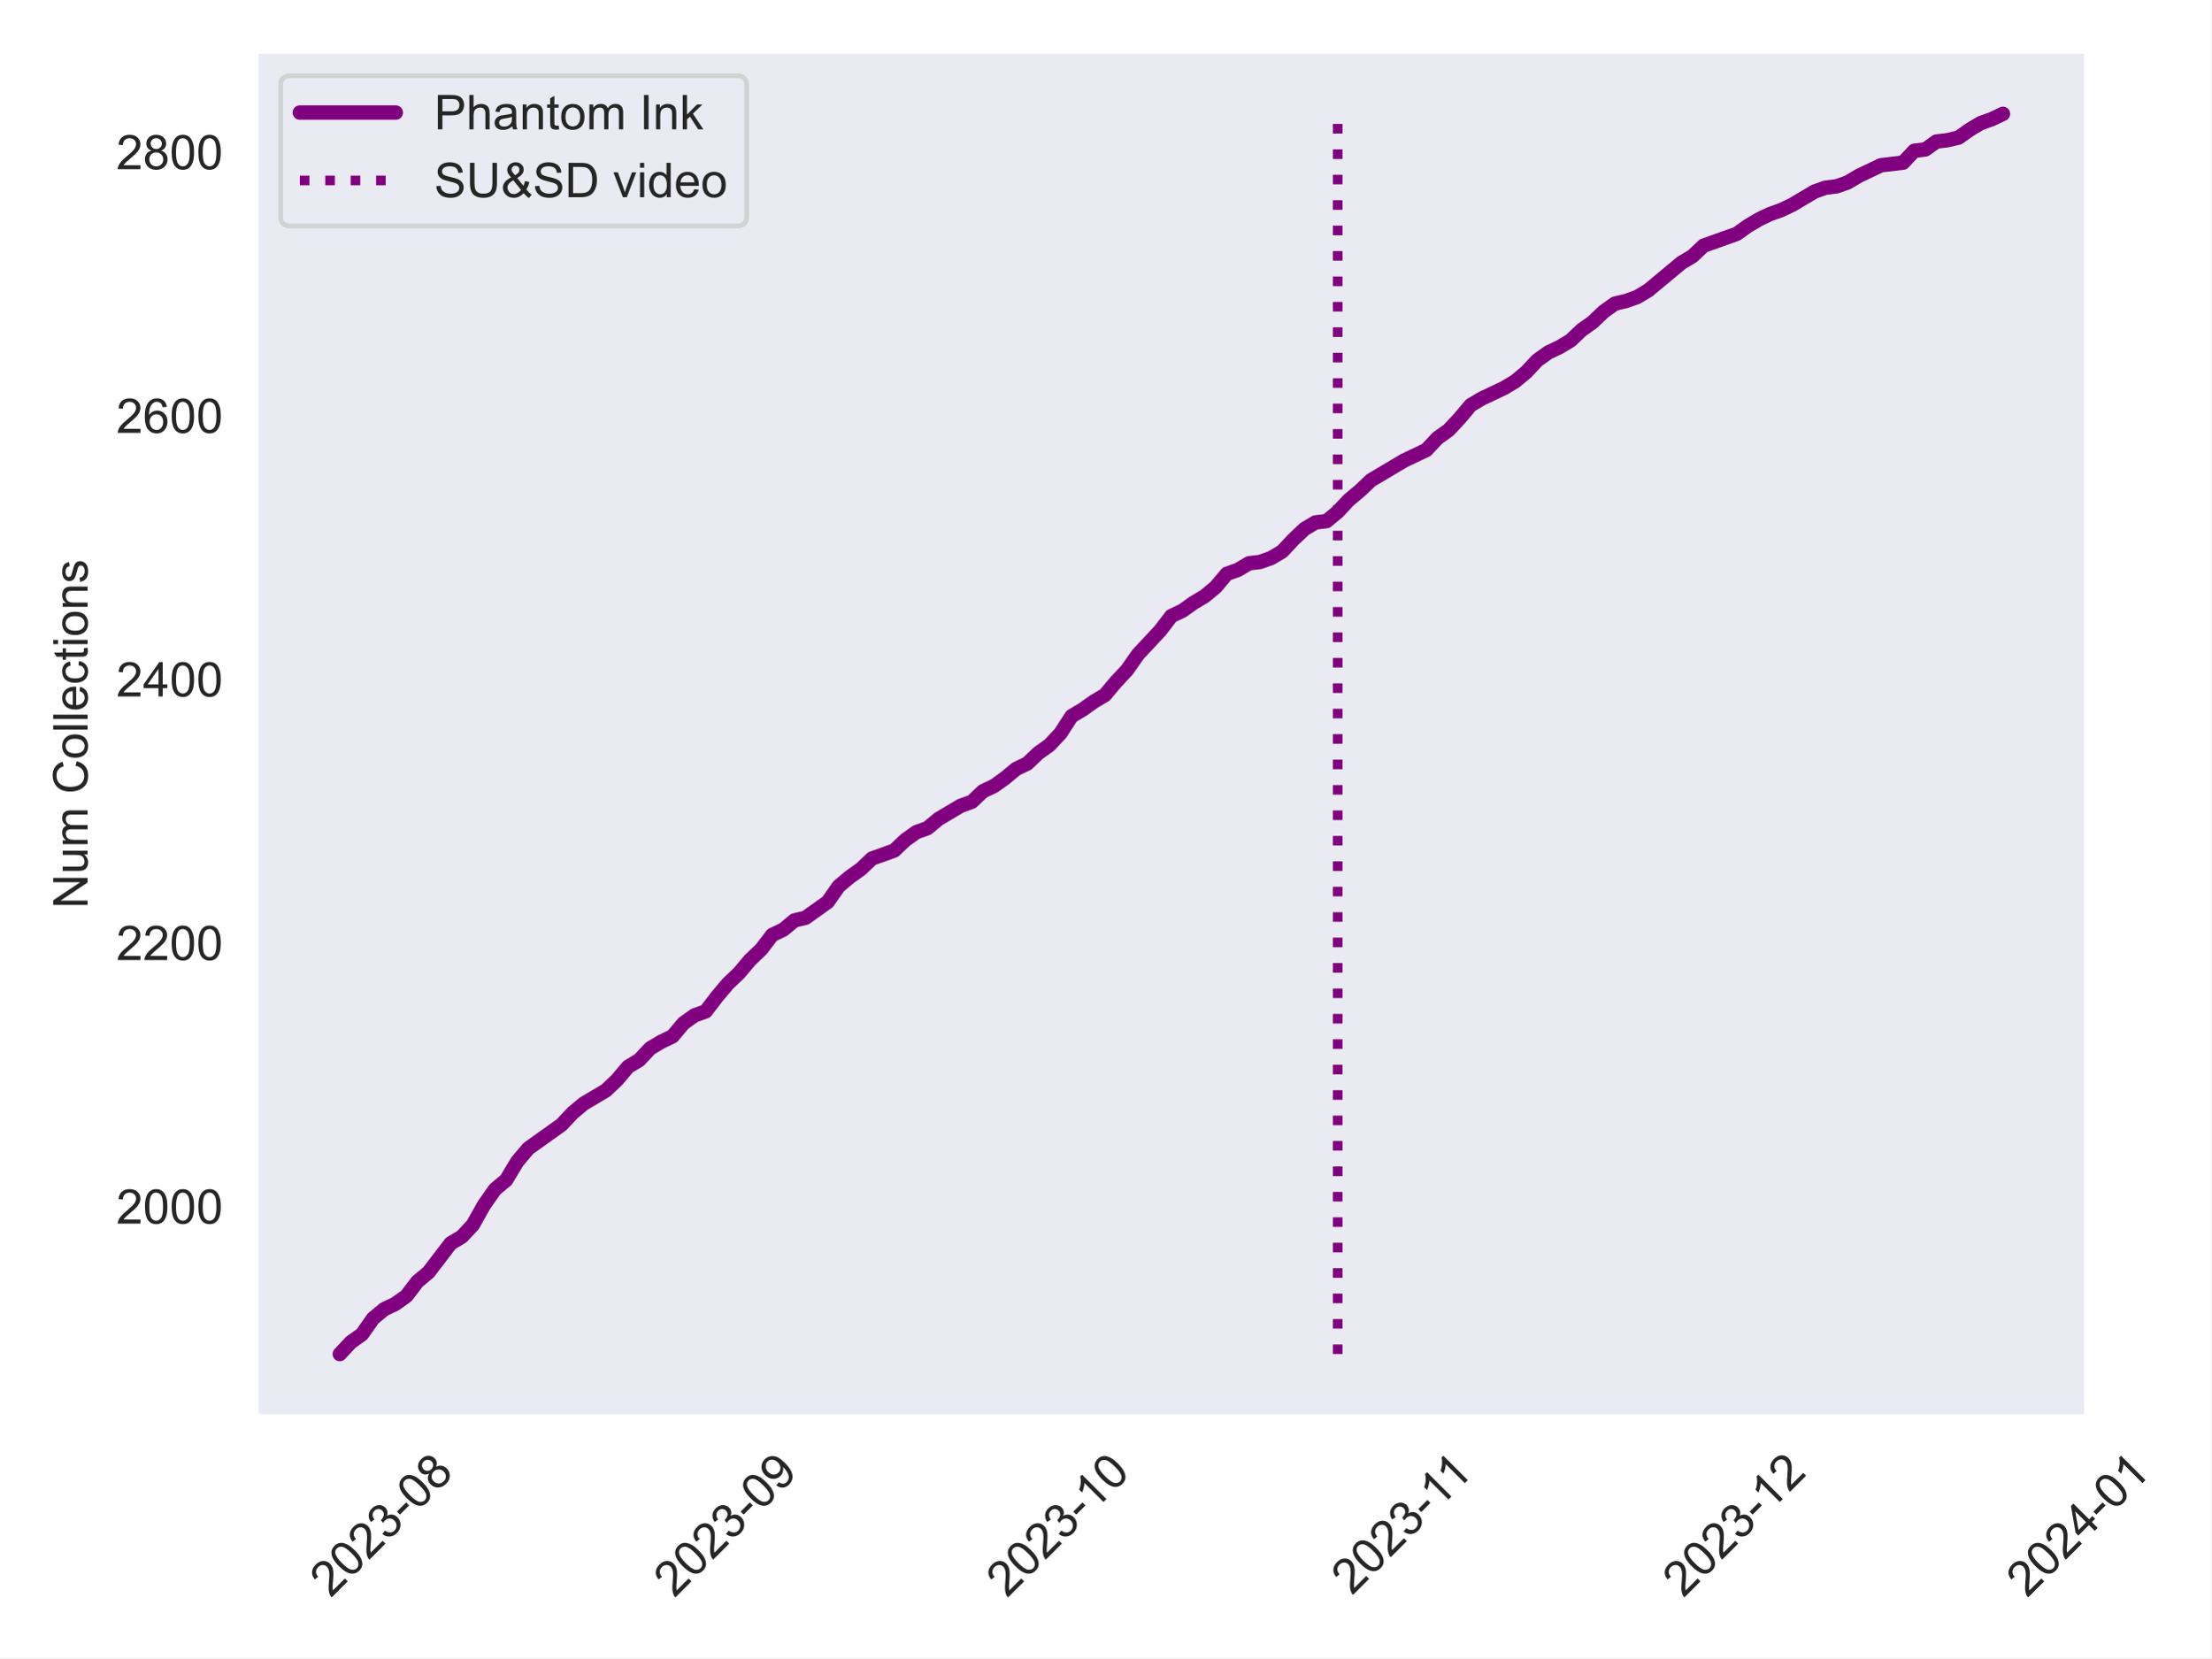
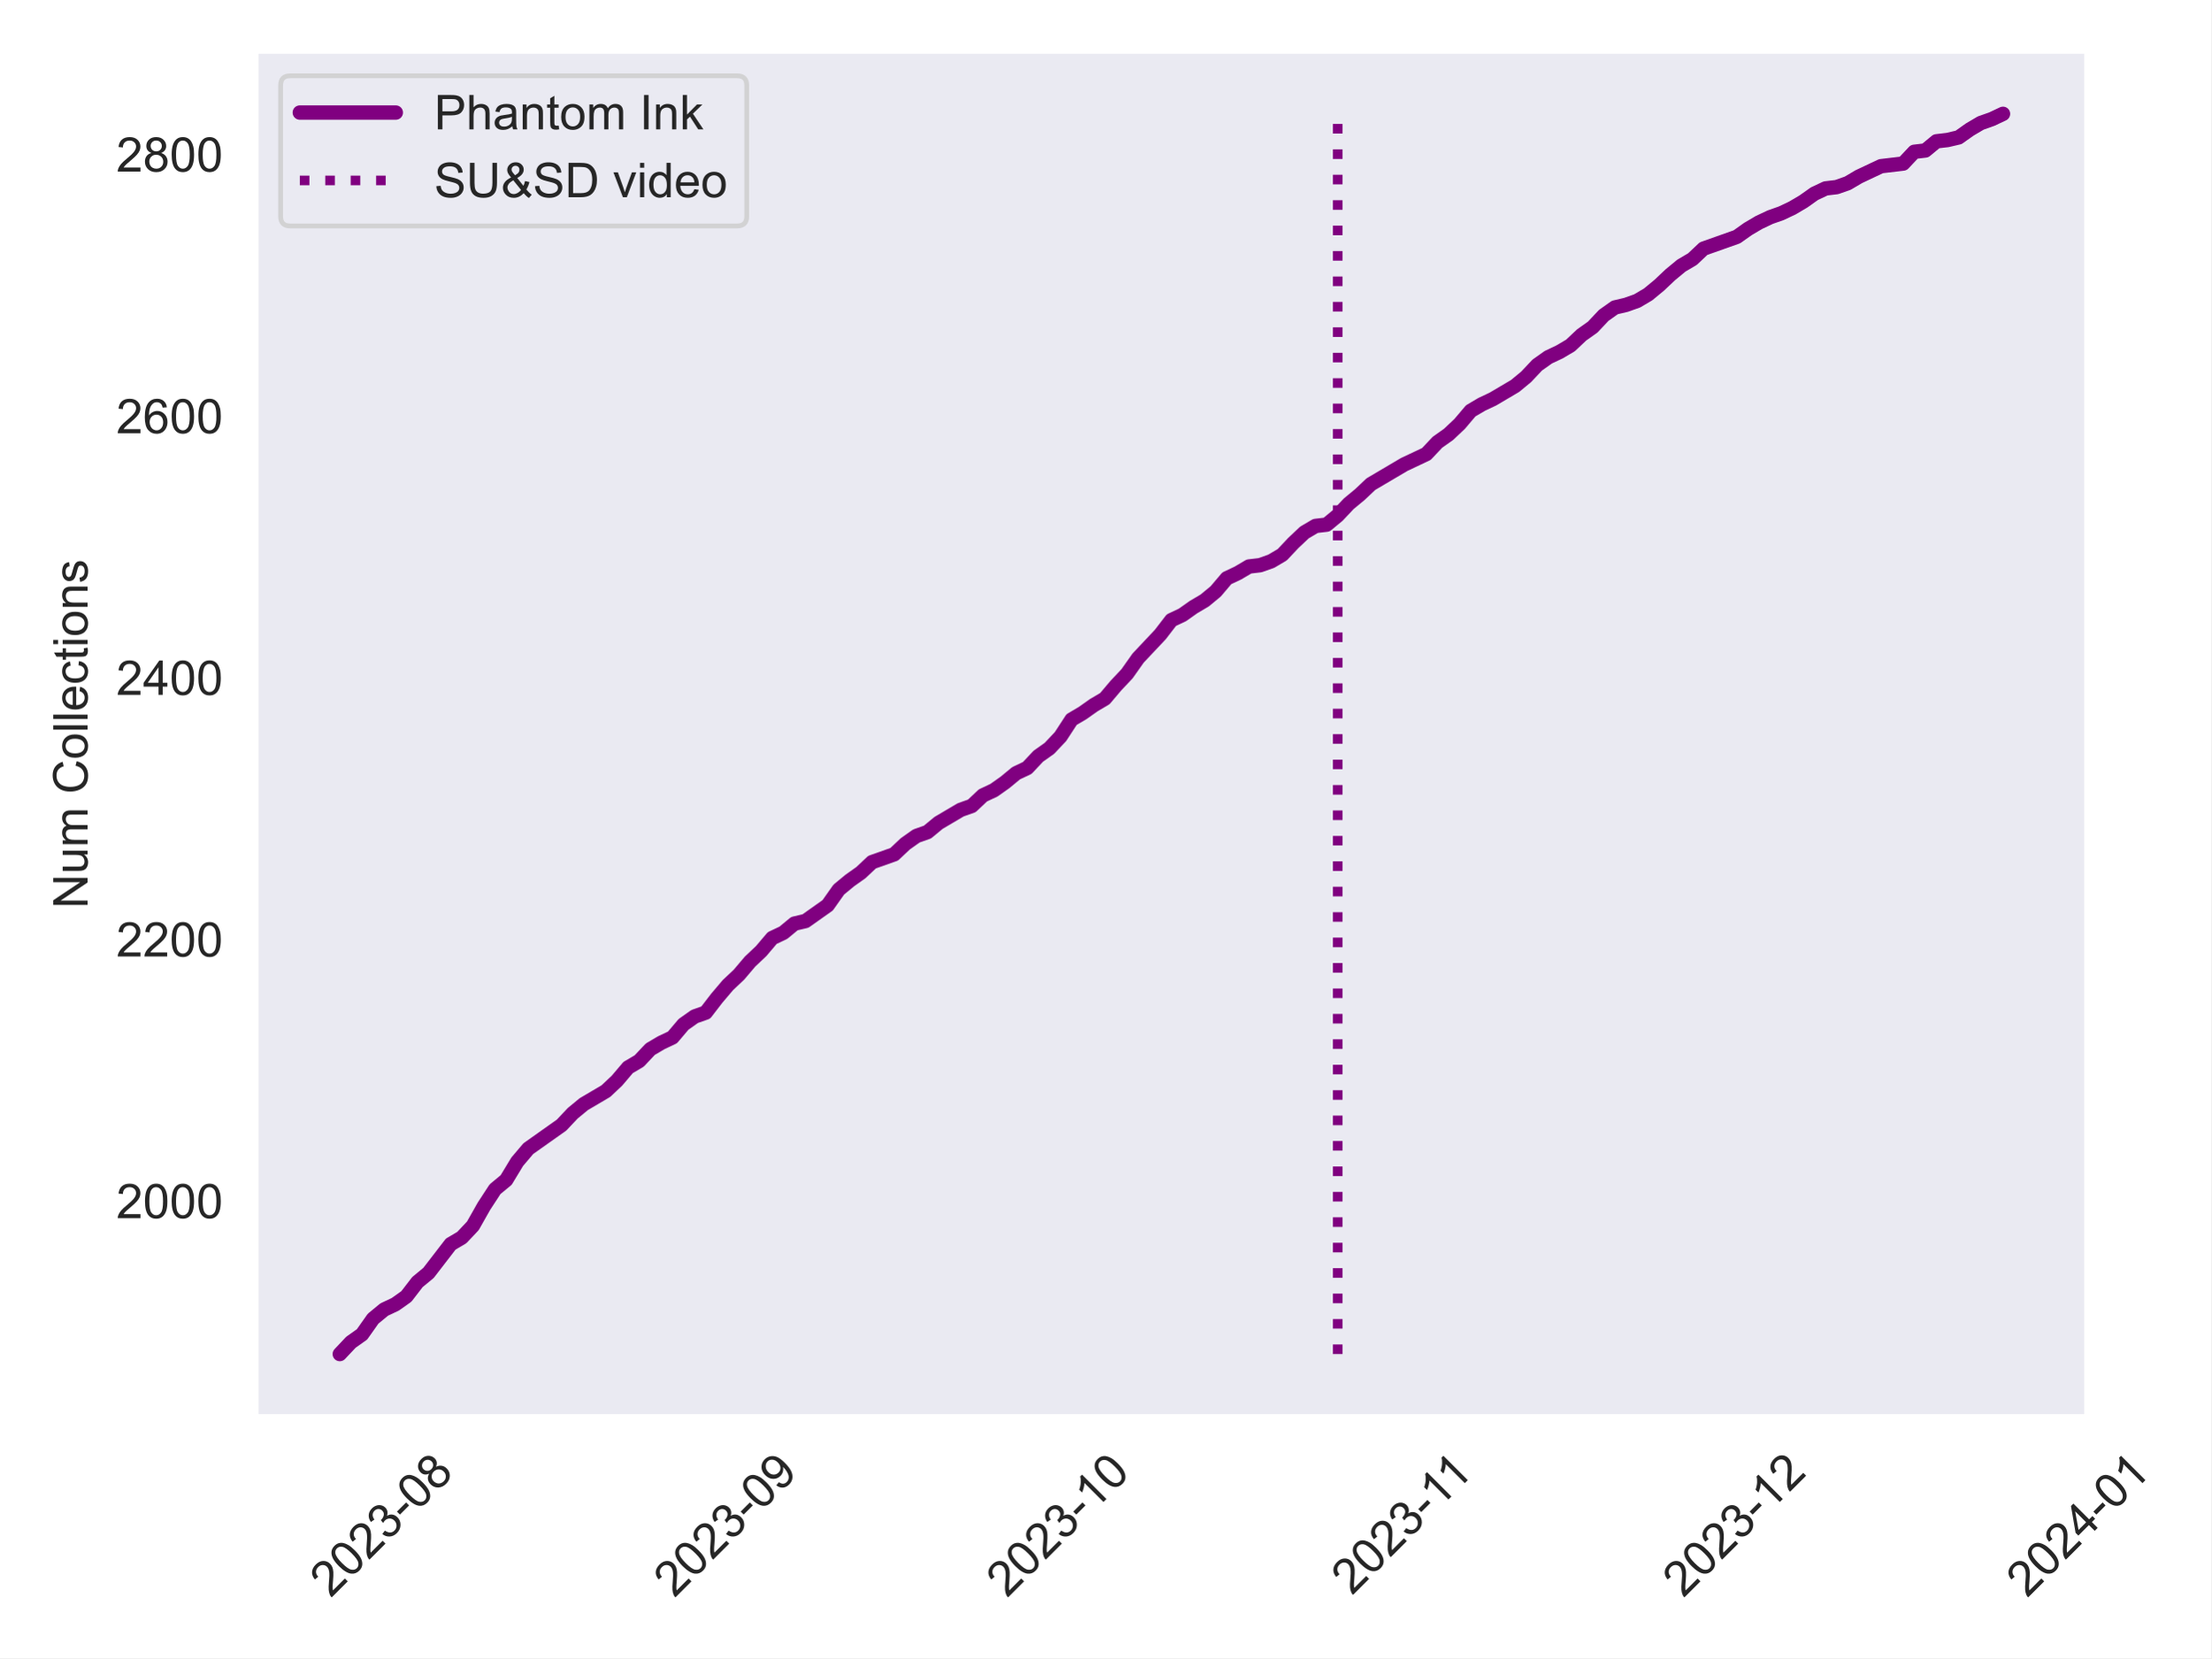
<svg xmlns="http://www.w3.org/2000/svg" xmlns:xlink="http://www.w3.org/1999/xlink" width="460.8pt" height="345.6pt" viewBox="0 0 460.8 345.6" version="1.1">
  <defs>
    <style type="text/css">*{stroke-linejoin: round; stroke-linecap: butt}</style>
  </defs>
  <g id="figure_1">
    <g id="patch_1">
      <path d="M 0 345.6  L 460.8 345.6  L 460.8 0  L 0 0  z " style="fill: #ffffff" />
    </g>
    <g id="axes_1">
      <g id="patch_2">
        <path d="M 53.48 295.153  L 434.759 295.153  L 434.759 10.8  L 53.48 10.8  z " style="fill: #eaeaf2" />
      </g>
      <g id="matplotlib.axis_1">
        <g id="xtick_1">
          <g id="text_1">
            <g style="fill: #262626" transform="translate(68.90819 333.1617) rotate(-45) scale(0.1 -0.1)">
              <defs>
                <path id="ArialMT-32" d="M 3222 541  L 3222 0  L 194 0  Q 188 203 259 391  Q 375 700 629 1000  Q 884 1300 1366 1694  Q 2113 2306 2375 2664  Q 2638 3022 2638 3341  Q 2638 3675 2398 3904  Q 2159 4134 1775 4134  Q 1369 4134 1125 3890  Q 881 3647 878 3216  L 300 3275  Q 359 3922 746 4261  Q 1134 4600 1788 4600  Q 2447 4600 2831 4234  Q 3216 3869 3216 3328  Q 3216 3053 3103 2787  Q 2991 2522 2730 2228  Q 2469 1934 1863 1422  Q 1356 997 1212 845  Q 1069 694 975 541  L 3222 541  z " transform="scale(0.015625)" />
                <path id="ArialMT-30" d="M 266 2259  Q 266 3072 433 3567  Q 600 4063 929 4331  Q 1259 4600 1759 4600  Q 2128 4600 2406 4451  Q 2684 4303 2865 4023  Q 3047 3744 3150 3342  Q 3253 2941 3253 2259  Q 3253 1453 3087 958  Q 2922 463 2592 192  Q 2263 -78 1759 -78  Q 1097 -78 719 397  Q 266 969 266 2259  z M 844 2259  Q 844 1131 1108 757  Q 1372 384 1759 384  Q 2147 384 2411 759  Q 2675 1134 2675 2259  Q 2675 3391 2411 3762  Q 2147 4134 1753 4134  Q 1366 4134 1134 3806  Q 844 3388 844 2259  z " transform="scale(0.015625)" />
                <path id="ArialMT-33" d="M 269 1209  L 831 1284  Q 928 806 1161 595  Q 1394 384 1728 384  Q 2125 384 2398 659  Q 2672 934 2672 1341  Q 2672 1728 2419 1979  Q 2166 2231 1775 2231  Q 1616 2231 1378 2169  L 1441 2663  Q 1497 2656 1531 2656  Q 1891 2656 2178 2843  Q 2466 3031 2466 3422  Q 2466 3731 2256 3934  Q 2047 4138 1716 4138  Q 1388 4138 1169 3931  Q 950 3725 888 3313  L 325 3413  Q 428 3978 793 4289  Q 1159 4600 1703 4600  Q 2078 4600 2393 4439  Q 2709 4278 2876 4000  Q 3044 3722 3044 3409  Q 3044 3113 2884 2869  Q 2725 2625 2413 2481  Q 2819 2388 3044 2092  Q 3269 1797 3269 1353  Q 3269 753 2831 336  Q 2394 -81 1725 -81  Q 1122 -81 723 278  Q 325 638 269 1209  z " transform="scale(0.015625)" />
                <path id="ArialMT-2d" d="M 203 1375  L 203 1941  L 1931 1941  L 1931 1375  L 203 1375  z " transform="scale(0.015625)" />
                <path id="ArialMT-38" d="M 1131 2484  Q 781 2613 612 2850  Q 444 3088 444 3419  Q 444 3919 803 4259  Q 1163 4600 1759 4600  Q 2359 4600 2725 4251  Q 3091 3903 3091 3403  Q 3091 3084 2923 2848  Q 2756 2613 2416 2484  Q 2838 2347 3058 2040  Q 3278 1734 3278 1309  Q 3278 722 2862 322  Q 2447 -78 1769 -78  Q 1091 -78 675 323  Q 259 725 259 1325  Q 259 1772 486 2073  Q 713 2375 1131 2484  z M 1019 3438  Q 1019 3113 1228 2906  Q 1438 2700 1772 2700  Q 2097 2700 2305 2904  Q 2513 3109 2513 3406  Q 2513 3716 2298 3927  Q 2084 4138 1766 4138  Q 1444 4138 1231 3931  Q 1019 3725 1019 3438  z M 838 1322  Q 838 1081 952 856  Q 1066 631 1291 507  Q 1516 384 1775 384  Q 2178 384 2440 643  Q 2703 903 2703 1303  Q 2703 1709 2433 1975  Q 2163 2241 1756 2241  Q 1359 2241 1098 1978  Q 838 1716 838 1322  z " transform="scale(0.015625)" />
              </defs>
              <use xlink:href="#ArialMT-32" />
              <use xlink:href="#ArialMT-30" x="55.615" />
              <use xlink:href="#ArialMT-32" x="111.23" />
              <use xlink:href="#ArialMT-33" x="166.846" />
              <use xlink:href="#ArialMT-2d" x="222.461" />
              <use xlink:href="#ArialMT-30" x="255.762" />
              <use xlink:href="#ArialMT-38" x="311.377" />
            </g>
          </g>
        </g>
        <g id="xtick_2">
          <g id="text_2">
            <g style="fill: #262626" transform="translate(140.5424 333.1617) rotate(-45) scale(0.1 -0.1)">
              <defs>
                <path id="ArialMT-39" d="M 350 1059  L 891 1109  Q 959 728 1153 556  Q 1347 384 1650 384  Q 1909 384 2104 503  Q 2300 622 2425 820  Q 2550 1019 2634 1356  Q 2719 1694 2719 2044  Q 2719 2081 2716 2156  Q 2547 1888 2255 1720  Q 1963 1553 1622 1553  Q 1053 1553 659 1965  Q 266 2378 266 3053  Q 266 3750 677 4175  Q 1088 4600 1706 4600  Q 2153 4600 2523 4359  Q 2894 4119 3086 3673  Q 3278 3228 3278 2384  Q 3278 1506 3087 986  Q 2897 466 2520 194  Q 2144 -78 1638 -78  Q 1100 -78 759 220  Q 419 519 350 1059  z M 2653 3081  Q 2653 3566 2395 3850  Q 2138 4134 1775 4134  Q 1400 4134 1122 3828  Q 844 3522 844 3034  Q 844 2597 1108 2323  Q 1372 2050 1759 2050  Q 2150 2050 2401 2323  Q 2653 2597 2653 3081  z " transform="scale(0.015625)" />
              </defs>
              <use xlink:href="#ArialMT-32" />
              <use xlink:href="#ArialMT-30" x="55.615" />
              <use xlink:href="#ArialMT-32" x="111.23" />
              <use xlink:href="#ArialMT-33" x="166.846" />
              <use xlink:href="#ArialMT-2d" x="222.461" />
              <use xlink:href="#ArialMT-30" x="255.762" />
              <use xlink:href="#ArialMT-39" x="311.377" />
            </g>
          </g>
        </g>
        <g id="xtick_3">
          <g id="text_3">
            <g style="fill: #262626" transform="translate(209.8657 333.1617) rotate(-45) scale(0.1 -0.1)">
              <defs>
                <path id="ArialMT-31" d="M 2384 0  L 1822 0  L 1822 3584  Q 1619 3391 1289 3197  Q 959 3003 697 2906  L 697 3450  Q 1169 3672 1522 3987  Q 1875 4303 2022 4600  L 2384 4600  L 2384 0  z " transform="scale(0.015625)" />
              </defs>
              <use xlink:href="#ArialMT-32" />
              <use xlink:href="#ArialMT-30" x="55.615" />
              <use xlink:href="#ArialMT-32" x="111.23" />
              <use xlink:href="#ArialMT-33" x="166.846" />
              <use xlink:href="#ArialMT-2d" x="222.461" />
              <use xlink:href="#ArialMT-31" x="255.762" />
              <use xlink:href="#ArialMT-30" x="311.377" />
            </g>
          </g>
        </g>
        <g id="xtick_4">
          <g id="text_4">
            <g style="fill: #262626" transform="translate(281.7607 332.6402) rotate(-45) scale(0.1 -0.1)">
              <use xlink:href="#ArialMT-32" />
              <use xlink:href="#ArialMT-30" x="55.615" />
              <use xlink:href="#ArialMT-32" x="111.23" />
              <use xlink:href="#ArialMT-33" x="166.846" />
              <use xlink:href="#ArialMT-2d" x="222.461" />
              <use xlink:href="#ArialMT-31" x="255.762" />
              <use xlink:href="#ArialMT-31" x="304.002" />
            </g>
          </g>
        </g>
        <g id="xtick_5">
          <g id="text_5">
            <g style="fill: #262626" transform="translate(350.8233 333.1617) rotate(-45) scale(0.1 -0.1)">
              <use xlink:href="#ArialMT-32" />
              <use xlink:href="#ArialMT-30" x="55.615" />
              <use xlink:href="#ArialMT-32" x="111.23" />
              <use xlink:href="#ArialMT-33" x="166.846" />
              <use xlink:href="#ArialMT-2d" x="222.461" />
              <use xlink:href="#ArialMT-31" x="255.762" />
              <use xlink:href="#ArialMT-32" x="311.377" />
            </g>
          </g>
        </g>
        <g id="xtick_6">
          <g id="text_6">
            <g style="fill: #262626" transform="translate(422.4575 333.1617) rotate(-45) scale(0.1 -0.1)">
              <defs>
                <path id="ArialMT-34" d="M 2069 0  L 2069 1097  L 81 1097  L 81 1613  L 2172 4581  L 2631 4581  L 2631 1613  L 3250 1613  L 3250 1097  L 2631 1097  L 2631 0  L 2069 0  z M 2069 1613  L 2069 3678  L 634 1613  L 2069 1613  z " transform="scale(0.015625)" />
              </defs>
              <use xlink:href="#ArialMT-32" />
              <use xlink:href="#ArialMT-30" x="55.615" />
              <use xlink:href="#ArialMT-32" x="111.23" />
              <use xlink:href="#ArialMT-34" x="166.846" />
              <use xlink:href="#ArialMT-2d" x="222.461" />
              <use xlink:href="#ArialMT-30" x="255.762" />
              <use xlink:href="#ArialMT-31" x="311.377" />
            </g>
          </g>
        </g>
      </g>
      <g id="matplotlib.axis_2">
        <g id="ytick_1">
          <g id="text_7">
-             <g style="fill: #262626" transform="translate(24.23625 255.0391) scale(0.1 -0.1)">
+             <g style="fill: #262626" transform="translate(24.23625 253.9029) scale(0.1 -0.1)">
              <use xlink:href="#ArialMT-32" />
              <use xlink:href="#ArialMT-30" x="55.615" />
              <use xlink:href="#ArialMT-30" x="111.23" />
              <use xlink:href="#ArialMT-30" x="166.846" />
            </g>
          </g>
        </g>
        <g id="ytick_2">
          <g id="text_8">
-             <g style="fill: #262626" transform="translate(24.23625 200.097) scale(0.1 -0.1)">
+             <g style="fill: #262626" transform="translate(24.23625 199.3664) scale(0.1 -0.1)">
              <use xlink:href="#ArialMT-32" />
              <use xlink:href="#ArialMT-32" x="55.615" />
              <use xlink:href="#ArialMT-30" x="111.23" />
              <use xlink:href="#ArialMT-30" x="166.846" />
            </g>
          </g>
        </g>
        <g id="ytick_3">
          <g id="text_9">
-             <g style="fill: #262626" transform="translate(24.23625 145.1549) scale(0.1 -0.1)">
+             <g style="fill: #262626" transform="translate(24.23625 144.83) scale(0.1 -0.1)">
              <use xlink:href="#ArialMT-32" />
              <use xlink:href="#ArialMT-34" x="55.615" />
              <use xlink:href="#ArialMT-30" x="111.23" />
              <use xlink:href="#ArialMT-30" x="166.846" />
            </g>
          </g>
        </g>
        <g id="ytick_4">
          <g id="text_10">
-             <g style="fill: #262626" transform="translate(24.23625 90.21275) scale(0.1 -0.1)">
+             <g style="fill: #262626" transform="translate(24.23625 90.2936) scale(0.1 -0.1)">
              <defs>
                <path id="ArialMT-36" d="M 3184 3459  L 2625 3416  Q 2550 3747 2413 3897  Q 2184 4138 1850 4138  Q 1581 4138 1378 3988  Q 1113 3794 959 3422  Q 806 3050 800 2363  Q 1003 2672 1297 2822  Q 1591 2972 1913 2972  Q 2475 2972 2870 2558  Q 3266 2144 3266 1488  Q 3266 1056 3080 686  Q 2894 316 2569 119  Q 2244 -78 1831 -78  Q 1128 -78 684 439  Q 241 956 241 2144  Q 241 3472 731 4075  Q 1159 4600 1884 4600  Q 2425 4600 2770 4297  Q 3116 3994 3184 3459  z M 888 1484  Q 888 1194 1011 928  Q 1134 663 1356 523  Q 1578 384 1822 384  Q 2178 384 2434 671  Q 2691 959 2691 1453  Q 2691 1928 2437 2201  Q 2184 2475 1800 2475  Q 1419 2475 1153 2201  Q 888 1928 888 1484  z " transform="scale(0.015625)" />
              </defs>
              <use xlink:href="#ArialMT-32" />
              <use xlink:href="#ArialMT-36" x="55.615" />
              <use xlink:href="#ArialMT-30" x="111.23" />
              <use xlink:href="#ArialMT-30" x="166.846" />
            </g>
          </g>
        </g>
        <g id="ytick_5">
          <g id="text_11">
-             <g style="fill: #262626" transform="translate(24.23625 35.27064) scale(0.1 -0.1)">
+             <g style="fill: #262626" transform="translate(24.23625 35.75718) scale(0.1 -0.1)">
              <use xlink:href="#ArialMT-32" />
              <use xlink:href="#ArialMT-38" x="55.615" />
              <use xlink:href="#ArialMT-30" x="111.23" />
              <use xlink:href="#ArialMT-30" x="166.846" />
            </g>
          </g>
        </g>
        <g id="text_12">
          <g style="fill: #262626" transform="translate(18.24875 189.3764) rotate(-90) scale(0.1 -0.1)">
            <defs>
              <path id="ArialMT-4e" d="M 488 0  L 488 4581  L 1109 4581  L 3516 984  L 3516 4581  L 4097 4581  L 4097 0  L 3475 0  L 1069 3600  L 1069 0  L 488 0  z " transform="scale(0.015625)" />
              <path id="ArialMT-75" d="M 2597 0  L 2597 488  Q 2209 -75 1544 -75  Q 1250 -75 995 37  Q 741 150 617 320  Q 494 491 444 738  Q 409 903 409 1263  L 409 3319  L 972 3319  L 972 1478  Q 972 1038 1006 884  Q 1059 663 1231 536  Q 1403 409 1656 409  Q 1909 409 2131 539  Q 2353 669 2445 892  Q 2538 1116 2538 1541  L 2538 3319  L 3100 3319  L 3100 0  L 2597 0  z " transform="scale(0.015625)" />
              <path id="ArialMT-6d" d="M 422 0  L 422 3319  L 925 3319  L 925 2853  Q 1081 3097 1340 3245  Q 1600 3394 1931 3394  Q 2300 3394 2536 3241  Q 2772 3088 2869 2813  Q 3263 3394 3894 3394  Q 4388 3394 4653 3120  Q 4919 2847 4919 2278  L 4919 0  L 4359 0  L 4359 2091  Q 4359 2428 4304 2576  Q 4250 2725 4106 2815  Q 3963 2906 3769 2906  Q 3419 2906 3187 2673  Q 2956 2441 2956 1928  L 2956 0  L 2394 0  L 2394 2156  Q 2394 2531 2256 2718  Q 2119 2906 1806 2906  Q 1569 2906 1367 2781  Q 1166 2656 1075 2415  Q 984 2175 984 1722  L 984 0  L 422 0  z " transform="scale(0.015625)" />
              <path id="ArialMT-20" transform="scale(0.015625)" />
              <path id="ArialMT-43" d="M 3763 1606  L 4369 1453  Q 4178 706 3683 314  Q 3188 -78 2472 -78  Q 1731 -78 1267 223  Q 803 525 561 1097  Q 319 1669 319 2325  Q 319 3041 592 3573  Q 866 4106 1370 4382  Q 1875 4659 2481 4659  Q 3169 4659 3637 4309  Q 4106 3959 4291 3325  L 3694 3184  Q 3534 3684 3231 3912  Q 2928 4141 2469 4141  Q 1941 4141 1586 3887  Q 1231 3634 1087 3207  Q 944 2781 944 2328  Q 944 1744 1114 1308  Q 1284 872 1643 656  Q 2003 441 2422 441  Q 2931 441 3284 734  Q 3638 1028 3763 1606  z " transform="scale(0.015625)" />
              <path id="ArialMT-6f" d="M 213 1659  Q 213 2581 725 3025  Q 1153 3394 1769 3394  Q 2453 3394 2887 2945  Q 3322 2497 3322 1706  Q 3322 1066 3130 698  Q 2938 331 2570 128  Q 2203 -75 1769 -75  Q 1072 -75 642 372  Q 213 819 213 1659  z M 791 1659  Q 791 1022 1069 705  Q 1347 388 1769 388  Q 2188 388 2466 706  Q 2744 1025 2744 1678  Q 2744 2294 2464 2611  Q 2184 2928 1769 2928  Q 1347 2928 1069 2612  Q 791 2297 791 1659  z " transform="scale(0.015625)" />
              <path id="ArialMT-6c" d="M 409 0  L 409 4581  L 972 4581  L 972 0  L 409 0  z " transform="scale(0.015625)" />
              <path id="ArialMT-65" d="M 2694 1069  L 3275 997  Q 3138 488 2766 206  Q 2394 -75 1816 -75  Q 1088 -75 661 373  Q 234 822 234 1631  Q 234 2469 665 2931  Q 1097 3394 1784 3394  Q 2450 3394 2872 2941  Q 3294 2488 3294 1666  Q 3294 1616 3291 1516  L 816 1516  Q 847 969 1125 678  Q 1403 388 1819 388  Q 2128 388 2347 550  Q 2566 713 2694 1069  z M 847 1978  L 2700 1978  Q 2663 2397 2488 2606  Q 2219 2931 1791 2931  Q 1403 2931 1139 2672  Q 875 2413 847 1978  z " transform="scale(0.015625)" />
              <path id="ArialMT-63" d="M 2588 1216  L 3141 1144  Q 3050 572 2676 248  Q 2303 -75 1759 -75  Q 1078 -75 664 370  Q 250 816 250 1647  Q 250 2184 428 2587  Q 606 2991 970 3192  Q 1334 3394 1763 3394  Q 2303 3394 2647 3120  Q 2991 2847 3088 2344  L 2541 2259  Q 2463 2594 2264 2762  Q 2066 2931 1784 2931  Q 1359 2931 1093 2626  Q 828 2322 828 1663  Q 828 994 1084 691  Q 1341 388 1753 388  Q 2084 388 2306 591  Q 2528 794 2588 1216  z " transform="scale(0.015625)" />
              <path id="ArialMT-74" d="M 1650 503  L 1731 6  Q 1494 -44 1306 -44  Q 1000 -44 831 53  Q 663 150 594 308  Q 525 466 525 972  L 525 2881  L 113 2881  L 113 3319  L 525 3319  L 525 4141  L 1084 4478  L 1084 3319  L 1650 3319  L 1650 2881  L 1084 2881  L 1084 941  Q 1084 700 1114 631  Q 1144 563 1211 522  Q 1278 481 1403 481  Q 1497 481 1650 503  z " transform="scale(0.015625)" />
              <path id="ArialMT-69" d="M 425 3934  L 425 4581  L 988 4581  L 988 3934  L 425 3934  z M 425 0  L 425 3319  L 988 3319  L 988 0  L 425 0  z " transform="scale(0.015625)" />
              <path id="ArialMT-6e" d="M 422 0  L 422 3319  L 928 3319  L 928 2847  Q 1294 3394 1984 3394  Q 2284 3394 2536 3286  Q 2788 3178 2913 3003  Q 3038 2828 3088 2588  Q 3119 2431 3119 2041  L 3119 0  L 2556 0  L 2556 2019  Q 2556 2363 2490 2533  Q 2425 2703 2258 2804  Q 2091 2906 1866 2906  Q 1506 2906 1245 2678  Q 984 2450 984 1813  L 984 0  L 422 0  z " transform="scale(0.015625)" />
              <path id="ArialMT-73" d="M 197 991  L 753 1078  Q 800 744 1014 566  Q 1228 388 1613 388  Q 2000 388 2187 545  Q 2375 703 2375 916  Q 2375 1106 2209 1216  Q 2094 1291 1634 1406  Q 1016 1563 777 1677  Q 538 1791 414 1992  Q 291 2194 291 2438  Q 291 2659 392 2848  Q 494 3038 669 3163  Q 800 3259 1026 3326  Q 1253 3394 1513 3394  Q 1903 3394 2198 3281  Q 2494 3169 2634 2976  Q 2775 2784 2828 2463  L 2278 2388  Q 2241 2644 2061 2787  Q 1881 2931 1553 2931  Q 1166 2931 1000 2803  Q 834 2675 834 2503  Q 834 2394 903 2306  Q 972 2216 1119 2156  Q 1203 2125 1616 2013  Q 2213 1853 2448 1751  Q 2684 1650 2818 1456  Q 2953 1263 2953 975  Q 2953 694 2789 445  Q 2625 197 2315 61  Q 2006 -75 1616 -75  Q 969 -75 630 194  Q 291 463 197 991  z " transform="scale(0.015625)" />
            </defs>
            <use xlink:href="#ArialMT-4e" />
            <use xlink:href="#ArialMT-75" x="72.217" />
            <use xlink:href="#ArialMT-6d" x="127.832" />
            <use xlink:href="#ArialMT-20" x="211.133" />
            <use xlink:href="#ArialMT-43" x="238.916" />
            <use xlink:href="#ArialMT-6f" x="311.133" />
            <use xlink:href="#ArialMT-6c" x="366.748" />
            <use xlink:href="#ArialMT-6c" x="388.965" />
            <use xlink:href="#ArialMT-65" x="411.182" />
            <use xlink:href="#ArialMT-63" x="466.797" />
            <use xlink:href="#ArialMT-74" x="516.797" />
            <use xlink:href="#ArialMT-69" x="544.58" />
            <use xlink:href="#ArialMT-6f" x="566.797" />
            <use xlink:href="#ArialMT-6e" x="622.412" />
            <use xlink:href="#ArialMT-73" x="678.027" />
          </g>
        </g>
      </g>
      <g id="PolyCollection_1" />
      <g id="line2d_1">
-         <path d="M 70.811 282.228  L 73.122 279.755  L 75.432 278.107  L 77.743 274.811  L 80.054 272.888  L 82.365 271.789  L 84.676 270.14  L 86.986 267.119  L 89.297 265.196  L 93.919 259.152  L 96.229 257.779  L 98.54 255.306  L 100.851 251.185  L 103.162 247.889  L 105.473 245.966  L 107.783 242.12  L 110.094 239.373  L 117.026 234.428  L 119.337 231.956  L 121.648 230.033  L 126.27 227.286  L 128.58 225.088  L 130.891 222.341  L 133.202 220.967  L 135.513 218.495  L 137.823 217.121  L 140.134 216.023  L 142.445 213.275  L 144.756 211.627  L 147.067 210.803  L 149.377 207.781  L 151.688 205.034  L 153.999 202.836  L 156.31 200.089  L 158.62 197.892  L 160.931 194.87  L 163.242 193.771  L 165.553 191.848  L 167.864 191.299  L 172.485 188.002  L 174.796 184.706  L 177.107 182.783  L 179.417 181.134  L 181.728 178.937  L 186.35 177.288  L 188.661 175.091  L 190.971 173.442  L 193.282 172.618  L 195.593 170.695  L 200.214 167.948  L 202.525 167.124  L 204.836 164.926  L 207.147 163.828  L 209.458 162.179  L 211.768 160.256  L 214.079 159.157  L 216.39 156.96  L 218.701 155.311  L 221.012 152.839  L 223.322 149.268  L 225.633 147.894  L 227.944 146.246  L 230.255 144.872  L 232.565 142.125  L 234.876 139.653  L 237.187 136.356  L 241.809 131.412  L 244.119 128.39  L 246.43 127.291  L 248.741 125.643  L 251.052 124.269  L 253.362 122.346  L 255.673 119.599  L 257.984 118.775  L 260.295 117.401  L 262.606 117.127  L 264.916 116.303  L 267.227 114.929  L 269.538 112.457  L 271.849 110.259  L 274.159 108.885  L 276.47 108.611  L 278.781 106.688  L 281.092 104.215  L 283.403 102.292  L 285.713 100.095  L 292.646 95.974  L 297.267 93.776  L 299.578 91.304  L 301.889 89.656  L 304.2 87.183  L 306.51 84.436  L 308.821 83.063  L 313.443 80.865  L 315.753 79.491  L 318.064 77.568  L 320.375 75.096  L 322.686 73.448  L 324.997 72.349  L 327.307 70.975  L 329.618 68.778  L 331.929 67.129  L 334.24 64.932  L 336.55 63.283  L 338.861 62.734  L 341.172 61.91  L 343.483 60.536  L 350.415 54.767  L 352.726 53.394  L 355.037 51.196  L 361.969 48.724  L 364.28 47.076  L 366.591 45.702  L 368.901 44.603  L 371.212 43.779  L 373.523 42.68  L 378.145 39.933  L 380.455 39.109  L 382.766 38.834  L 385.077 38.01  L 387.388 36.637  L 392.009 34.439  L 396.631 33.889  L 398.942 31.417  L 401.252 31.142  L 403.563 29.494  L 405.874 29.219  L 408.185 28.67  L 410.495 27.022  L 412.806 25.648  L 415.117 24.824  L 417.428 23.725  L 417.428 23.725  " clip-path="url(#p716d86e6ff)" style="fill: none; stroke: #800080; stroke-width: 3; stroke-linecap: round" />
+         <path d="M 70.811 282.228  L 73.122 279.774  L 75.432 278.138  L 77.743 274.865  L 80.054 272.957  L 82.365 271.866  L 84.676 270.23  L 86.986 267.23  L 89.297 265.321  L 93.919 259.322  L 96.229 257.959  L 98.54 255.505  L 100.851 251.415  L 103.162 247.87  L 105.473 245.961  L 107.783 242.143  L 110.094 239.417  L 117.026 234.508  L 119.337 232.054  L 121.648 230.145  L 126.27 227.419  L 128.58 225.237  L 130.891 222.51  L 133.202 221.147  L 135.513 218.693  L 137.823 217.329  L 140.134 216.239  L 142.445 213.512  L 144.756 211.876  L 147.067 211.058  L 149.377 208.058  L 151.688 205.331  L 153.999 203.15  L 156.31 200.423  L 158.62 198.242  L 160.931 195.515  L 163.242 194.424  L 165.553 192.515  L 167.864 191.97  L 172.485 188.698  L 174.796 185.426  L 177.107 183.517  L 179.417 181.881  L 181.728 179.699  L 186.35 178.063  L 188.661 175.882  L 190.971 174.246  L 193.282 173.428  L 195.593 171.519  L 200.214 168.792  L 202.525 167.974  L 204.836 165.792  L 207.147 164.702  L 209.458 163.066  L 211.768 161.157  L 214.079 160.066  L 216.39 157.612  L 218.701 155.976  L 221.012 153.522  L 223.322 149.977  L 225.633 148.614  L 227.944 146.977  L 230.255 145.614  L 232.565 142.887  L 234.876 140.433  L 237.187 137.161  L 241.809 132.253  L 244.119 129.253  L 246.43 128.162  L 248.741 126.526  L 251.052 125.163  L 253.362 123.254  L 255.673 120.527  L 257.984 119.437  L 260.295 118.073  L 262.606 117.8  L 264.916 116.982  L 267.227 115.619  L 269.538 113.165  L 271.849 110.983  L 274.159 109.62  L 276.47 109.347  L 278.781 107.439  L 281.092 104.984  L 283.403 103.076  L 285.713 100.894  L 292.646 96.804  L 297.267 94.622  L 299.578 92.168  L 301.889 90.532  L 304.2 88.351  L 306.51 85.624  L 308.821 84.261  L 311.132 83.17  L 315.753 80.443  L 318.064 78.534  L 320.375 76.08  L 322.686 74.444  L 324.997 73.353  L 327.307 71.99  L 329.618 69.808  L 331.929 68.172  L 334.24 65.718  L 336.55 64.082  L 338.861 63.537  L 341.172 62.719  L 343.483 61.355  L 345.794 59.446  L 348.104 57.265  L 350.415 55.356  L 352.726 53.993  L 355.037 51.811  L 361.969 49.357  L 364.28 47.721  L 366.591 46.358  L 368.901 45.267  L 371.212 44.449  L 373.523 43.358  L 375.834 41.995  L 378.145 40.359  L 380.455 39.268  L 382.766 38.995  L 385.077 38.177  L 387.388 36.814  L 392.009 34.632  L 396.631 34.087  L 398.942 31.633  L 401.252 31.36  L 403.563 29.451  L 405.874 29.179  L 408.185 28.633  L 410.495 26.997  L 412.806 25.634  L 415.117 24.816  L 417.428 23.725  L 417.428 23.725  " clip-path="url(#pc69948ad8d)" style="fill: none; stroke: #800080; stroke-width: 3; stroke-linecap: round" />
      </g>
      <g id="LineCollection_1">
-         <path d="M 278.781 282.228  L 278.781 23.725  " clip-path="url(#p716d86e6ff)" style="fill: none; stroke-dasharray: 2,3.3; stroke-dashoffset: 0; stroke: #800080; stroke-width: 2" />
+         <path d="M 278.781 282.228  L 278.781 23.725  " clip-path="url(#pc69948ad8d)" style="fill: none; stroke-dasharray: 2,3.3; stroke-dashoffset: 0; stroke: #800080; stroke-width: 2" />
      </g>
      <g id="patch_3">
        <path d="M 53.48 295.153  L 53.48 10.8  " style="fill: none; stroke: #ffffff; stroke-width: 0.8; stroke-linejoin: miter; stroke-linecap: square" />
      </g>
      <g id="patch_4">
        <path d="M 434.759 295.153  L 434.759 10.8  " style="fill: none; stroke: #ffffff; stroke-width: 0.8; stroke-linejoin: miter; stroke-linecap: square" />
      </g>
      <g id="patch_5">
        <path d="M 53.48 295.153  L 434.759 295.153  " style="fill: none; stroke: #ffffff; stroke-width: 0.8; stroke-linejoin: miter; stroke-linecap: square" />
      </g>
      <g id="patch_6">
        <path d="M 53.48 10.8  L 434.759 10.8  " style="fill: none; stroke: #ffffff; stroke-width: 0.8; stroke-linejoin: miter; stroke-linecap: square" />
      </g>
      <g id="legend_1">
        <g id="patch_7">
          <path d="M 60.48 47.091  L 153.618 47.091  Q 155.618 47.091 155.618 45.091  L 155.618 17.8  Q 155.618 15.8 153.618 15.8  L 60.48 15.8  Q 58.48 15.8 58.48 17.8  L 58.48 45.091  Q 58.48 47.091 60.48 47.091  z " style="fill: #eaeaf2; opacity: 0.8; stroke: #cccccc; stroke-linejoin: miter" />
        </g>
        <g id="line2d_2">
          <path d="M 62.48 23.458  L 72.48 23.458  L 82.48 23.458  " style="fill: none; stroke: #800080; stroke-width: 3; stroke-linecap: round" />
        </g>
        <g id="text_13">
          <g style="fill: #262626" transform="translate(90.48 26.95781) scale(0.1 -0.1)">
            <defs>
              <path id="ArialMT-50" d="M 494 0  L 494 4581  L 2222 4581  Q 2678 4581 2919 4538  Q 3256 4481 3484 4323  Q 3713 4166 3852 3881  Q 3991 3597 3991 3256  Q 3991 2672 3619 2267  Q 3247 1863 2275 1863  L 1100 1863  L 1100 0  L 494 0  z M 1100 2403  L 2284 2403  Q 2872 2403 3119 2622  Q 3366 2841 3366 3238  Q 3366 3525 3220 3729  Q 3075 3934 2838 4000  Q 2684 4041 2272 4041  L 1100 4041  L 1100 2403  z " transform="scale(0.015625)" />
              <path id="ArialMT-68" d="M 422 0  L 422 4581  L 984 4581  L 984 2938  Q 1378 3394 1978 3394  Q 2347 3394 2619 3248  Q 2891 3103 3008 2847  Q 3125 2591 3125 2103  L 3125 0  L 2563 0  L 2563 2103  Q 2563 2525 2380 2717  Q 2197 2909 1863 2909  Q 1613 2909 1392 2779  Q 1172 2650 1078 2428  Q 984 2206 984 1816  L 984 0  L 422 0  z " transform="scale(0.015625)" />
              <path id="ArialMT-61" d="M 2588 409  Q 2275 144 1986 34  Q 1697 -75 1366 -75  Q 819 -75 525 192  Q 231 459 231 875  Q 231 1119 342 1320  Q 453 1522 633 1644  Q 813 1766 1038 1828  Q 1203 1872 1538 1913  Q 2219 1994 2541 2106  Q 2544 2222 2544 2253  Q 2544 2597 2384 2738  Q 2169 2928 1744 2928  Q 1347 2928 1158 2789  Q 969 2650 878 2297  L 328 2372  Q 403 2725 575 2942  Q 747 3159 1072 3276  Q 1397 3394 1825 3394  Q 2250 3394 2515 3294  Q 2781 3194 2906 3042  Q 3031 2891 3081 2659  Q 3109 2516 3109 2141  L 3109 1391  Q 3109 606 3145 398  Q 3181 191 3288 0  L 2700 0  Q 2613 175 2588 409  z M 2541 1666  Q 2234 1541 1622 1453  Q 1275 1403 1131 1340  Q 988 1278 909 1158  Q 831 1038 831 891  Q 831 666 1001 516  Q 1172 366 1500 366  Q 1825 366 2078 508  Q 2331 650 2450 897  Q 2541 1088 2541 1459  L 2541 1666  z " transform="scale(0.015625)" />
              <path id="ArialMT-49" d="M 597 0  L 597 4581  L 1203 4581  L 1203 0  L 597 0  z " transform="scale(0.015625)" />
              <path id="ArialMT-6b" d="M 425 0  L 425 4581  L 988 4581  L 988 1969  L 2319 3319  L 3047 3319  L 1778 2088  L 3175 0  L 2481 0  L 1384 1697  L 988 1316  L 988 0  L 425 0  z " transform="scale(0.015625)" />
            </defs>
            <use xlink:href="#ArialMT-50" />
            <use xlink:href="#ArialMT-68" x="66.699" />
            <use xlink:href="#ArialMT-61" x="122.314" />
            <use xlink:href="#ArialMT-6e" x="177.93" />
            <use xlink:href="#ArialMT-74" x="233.545" />
            <use xlink:href="#ArialMT-6f" x="261.328" />
            <use xlink:href="#ArialMT-6d" x="316.943" />
            <use xlink:href="#ArialMT-20" x="400.244" />
            <use xlink:href="#ArialMT-49" x="428.027" />
            <use xlink:href="#ArialMT-6e" x="455.811" />
            <use xlink:href="#ArialMT-6b" x="511.426" />
          </g>
        </g>
        <g id="line2d_3">
          <path d="M 62.48 37.603  L 82.48 37.603  " style="fill: none; stroke-dasharray: 2,3.3; stroke-dashoffset: 0; stroke: #800080; stroke-width: 2" />
        </g>
        <g id="text_14">
          <g style="fill: #262626" transform="translate(90.48 41.10312) scale(0.1 -0.1)">
            <defs>
              <path id="ArialMT-53" d="M 288 1472  L 859 1522  Q 900 1178 1048 958  Q 1197 738 1509 602  Q 1822 466 2213 466  Q 2559 466 2825 569  Q 3091 672 3220 851  Q 3350 1031 3350 1244  Q 3350 1459 3225 1620  Q 3100 1781 2813 1891  Q 2628 1963 1997 2114  Q 1366 2266 1113 2400  Q 784 2572 623 2826  Q 463 3081 463 3397  Q 463 3744 659 4045  Q 856 4347 1234 4503  Q 1613 4659 2075 4659  Q 2584 4659 2973 4495  Q 3363 4331 3572 4012  Q 3781 3694 3797 3291  L 3216 3247  Q 3169 3681 2898 3903  Q 2628 4125 2100 4125  Q 1550 4125 1298 3923  Q 1047 3722 1047 3438  Q 1047 3191 1225 3031  Q 1400 2872 2139 2705  Q 2878 2538 3153 2413  Q 3553 2228 3743 1945  Q 3934 1663 3934 1294  Q 3934 928 3725 604  Q 3516 281 3123 101  Q 2731 -78 2241 -78  Q 1619 -78 1198 103  Q 778 284 539 648  Q 300 1013 288 1472  z " transform="scale(0.015625)" />
              <path id="ArialMT-55" d="M 3500 4581  L 4106 4581  L 4106 1934  Q 4106 1244 3950 837  Q 3794 431 3386 176  Q 2978 -78 2316 -78  Q 1672 -78 1262 144  Q 853 366 678 786  Q 503 1206 503 1934  L 503 4581  L 1109 4581  L 1109 1938  Q 1109 1341 1220 1058  Q 1331 775 1601 622  Q 1872 469 2263 469  Q 2931 469 3215 772  Q 3500 1075 3500 1938  L 3500 4581  z " transform="scale(0.015625)" />
              <path id="ArialMT-26" d="M 3041 541  Q 2763 231 2434 76  Q 2106 -78 1725 -78  Q 1022 -78 609 397  Q 275 784 275 1263  Q 275 1688 548 2030  Q 822 2372 1366 2631  Q 1056 2988 953 3209  Q 850 3431 850 3638  Q 850 4050 1173 4354  Q 1497 4659 1988 4659  Q 2456 4659 2754 4371  Q 3053 4084 3053 3681  Q 3053 3028 2188 2566  L 3009 1519  Q 3150 1794 3228 2156  L 3813 2031  Q 3663 1431 3406 1044  Q 3722 625 4122 341  L 3744 -106  Q 3403 113 3041 541  z M 1897 2928  Q 2263 3144 2370 3306  Q 2478 3469 2478 3666  Q 2478 3900 2329 4048  Q 2181 4197 1959 4197  Q 1731 4197 1579 4050  Q 1428 3903 1428 3691  Q 1428 3584 1483 3467  Q 1538 3350 1647 3219  L 1897 2928  z M 2688 984  L 1656 2263  Q 1200 1991 1040 1758  Q 881 1525 881 1297  Q 881 1019 1103 719  Q 1325 419 1731 419  Q 1984 419 2254 576  Q 2525 734 2688 984  z " transform="scale(0.015625)" />
              <path id="ArialMT-44" d="M 494 0  L 494 4581  L 2072 4581  Q 2606 4581 2888 4516  Q 3281 4425 3559 4188  Q 3922 3881 4101 3404  Q 4281 2928 4281 2316  Q 4281 1794 4159 1391  Q 4038 988 3847 723  Q 3656 459 3429 307  Q 3203 156 2883 78  Q 2563 0 2147 0  L 494 0  z M 1100 541  L 2078 541  Q 2531 541 2789 625  Q 3047 709 3200 863  Q 3416 1078 3536 1442  Q 3656 1806 3656 2325  Q 3656 3044 3420 3430  Q 3184 3816 2847 3947  Q 2603 4041 2063 4041  L 1100 4041  L 1100 541  z " transform="scale(0.015625)" />
              <path id="ArialMT-76" d="M 1344 0  L 81 3319  L 675 3319  L 1388 1331  Q 1503 1009 1600 663  Q 1675 925 1809 1294  L 2547 3319  L 3125 3319  L 1869 0  L 1344 0  z " transform="scale(0.015625)" />
              <path id="ArialMT-64" d="M 2575 0  L 2575 419  Q 2259 -75 1647 -75  Q 1250 -75 917 144  Q 584 363 401 755  Q 219 1147 219 1656  Q 219 2153 384 2558  Q 550 2963 881 3178  Q 1213 3394 1622 3394  Q 1922 3394 2156 3267  Q 2391 3141 2538 2938  L 2538 4581  L 3097 4581  L 3097 0  L 2575 0  z M 797 1656  Q 797 1019 1065 703  Q 1334 388 1700 388  Q 2069 388 2326 689  Q 2584 991 2584 1609  Q 2584 2291 2321 2609  Q 2059 2928 1675 2928  Q 1300 2928 1048 2622  Q 797 2316 797 1656  z " transform="scale(0.015625)" />
            </defs>
            <use xlink:href="#ArialMT-53" />
            <use xlink:href="#ArialMT-55" x="66.699" />
            <use xlink:href="#ArialMT-26" x="138.916" />
            <use xlink:href="#ArialMT-53" x="205.615" />
            <use xlink:href="#ArialMT-44" x="272.314" />
            <use xlink:href="#ArialMT-20" x="344.531" />
            <use xlink:href="#ArialMT-76" x="372.314" />
            <use xlink:href="#ArialMT-69" x="422.314" />
            <use xlink:href="#ArialMT-64" x="444.531" />
            <use xlink:href="#ArialMT-65" x="500.146" />
            <use xlink:href="#ArialMT-6f" x="555.762" />
          </g>
        </g>
      </g>
    </g>
  </g>
  <defs>
-     <clipPath id="p716d86e6ff">
+     <clipPath id="pc69948ad8d">
      <rect x="53.48" y="10.8" width="381.279" height="284.353" />
    </clipPath>
  </defs>
</svg>
